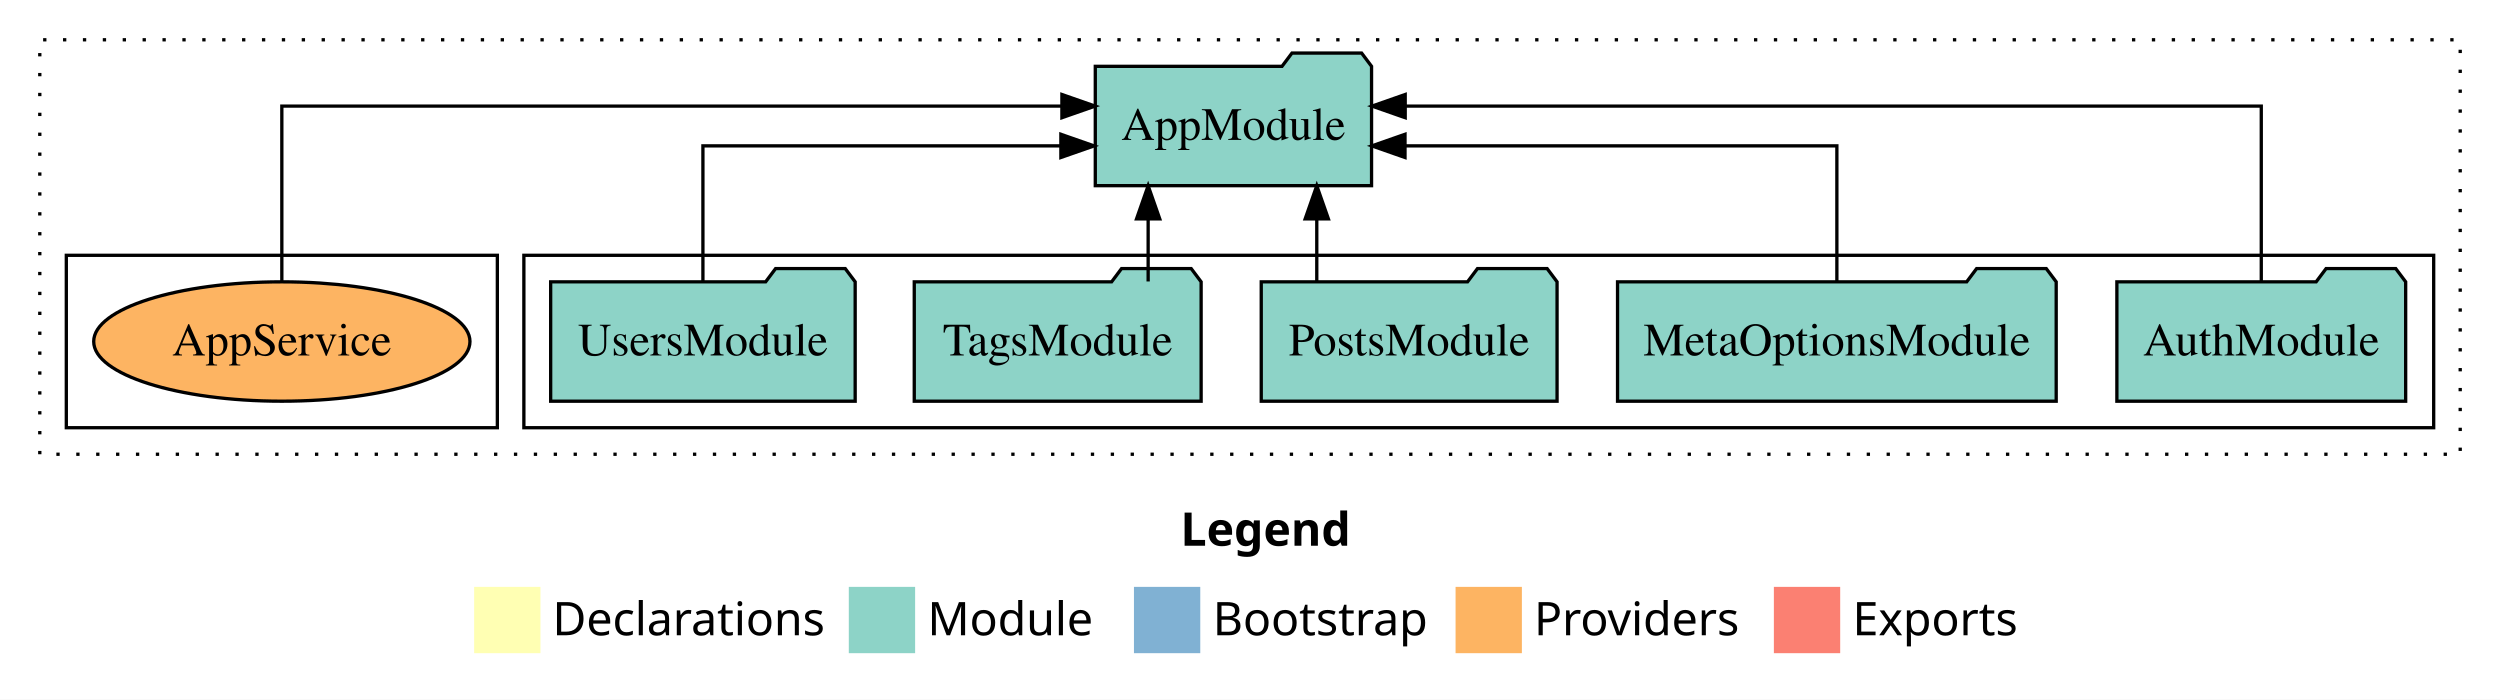
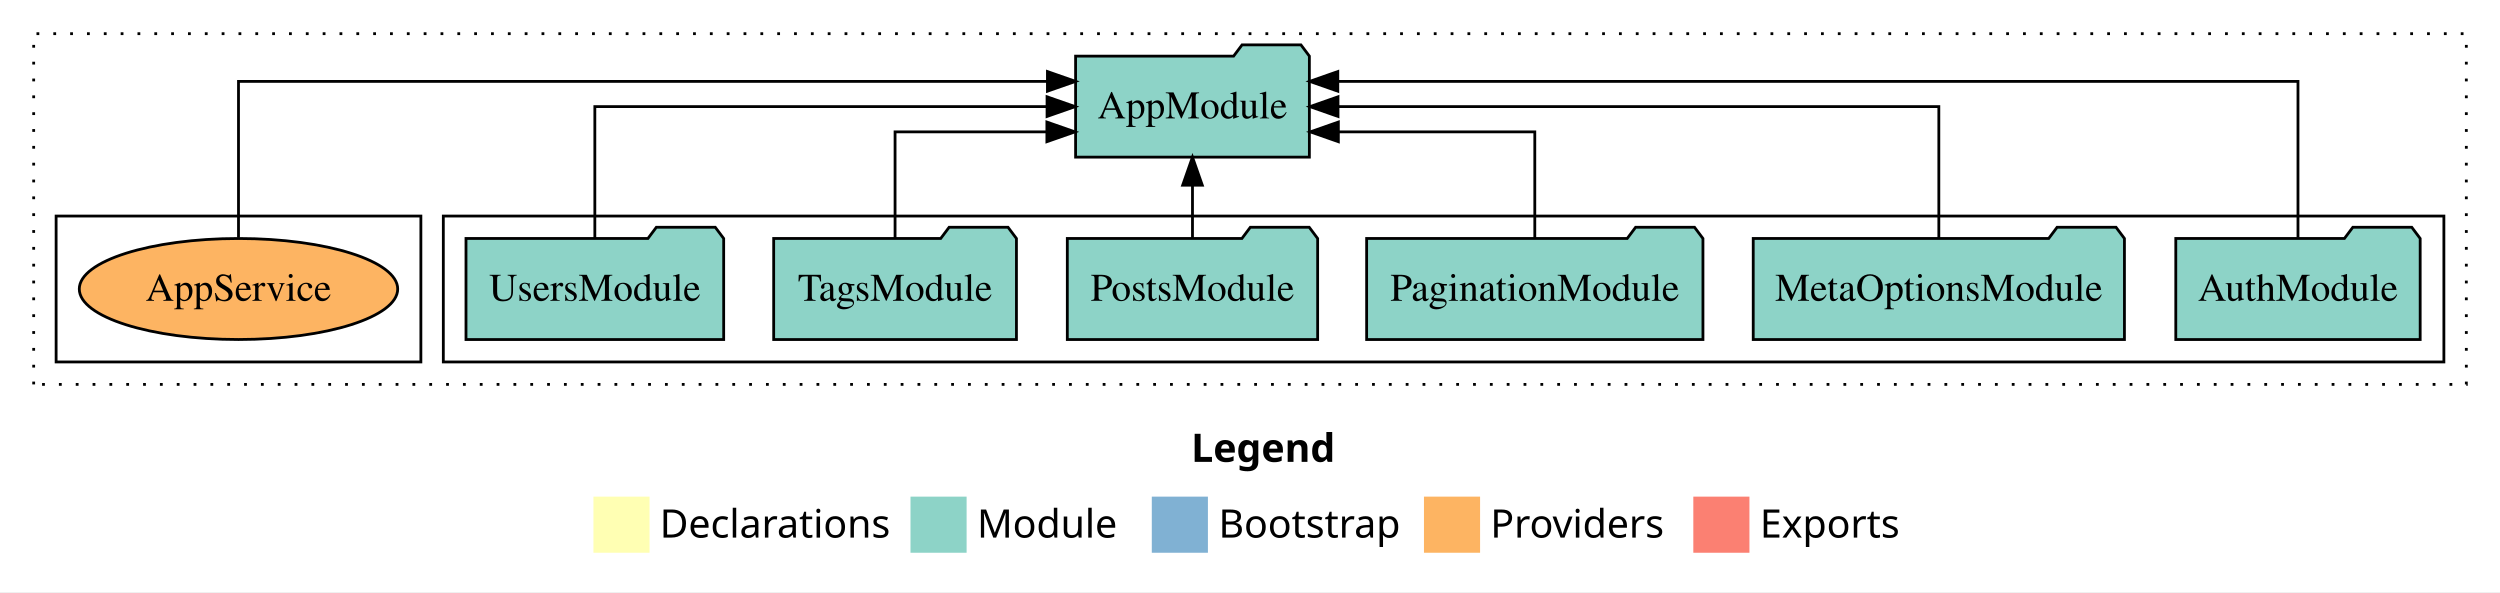
- <svg xmlns="http://www.w3.org/2000/svg" width="754pt" height="211pt" viewBox="0.00 0.00 754.00 211.00">
+ <svg xmlns="http://www.w3.org/2000/svg" width="891pt" height="211pt" viewBox="0.00 0.00 891.00 211.00">
  <g id="graph0" class="graph" transform="scale(1 1) rotate(0) translate(4 207)">
-     <polygon fill="white" stroke="transparent" points="-4,4 -4,-207 750,-207 750,4 -4,4" />
-     <text text-anchor="start" x="352.01" y="-42.4" font-family="Times-12" font-weight="bold" font-size="14.00">Legend</text>
-     <polygon fill="#ffffb3" stroke="transparent" points="139,-10 139,-30 159,-30 159,-10 139,-10" />
-     <text text-anchor="start" x="162.63" y="-15.4" font-family="Times-12" font-size="14.00">  Declarations</text>
-     <polygon fill="#8dd3c7" stroke="transparent" points="252,-10 252,-30 272,-30 272,-10 252,-10" />
-     <text text-anchor="start" x="275.73" y="-15.4" font-family="Times-12" font-size="14.00">  Module</text>
-     <polygon fill="#80b1d3" stroke="transparent" points="338,-10 338,-30 358,-30 358,-10 338,-10" />
-     <text text-anchor="start" x="361.78" y="-15.4" font-family="Times-12" font-size="14.00">  Bootstrap</text>
-     <polygon fill="#fdb462" stroke="transparent" points="435,-10 435,-30 455,-30 455,-10 435,-10" />
-     <text text-anchor="start" x="458.67" y="-15.4" font-family="Times-12" font-size="14.00">  Providers</text>
-     <polygon fill="#fb8072" stroke="transparent" points="531,-10 531,-30 551,-30 551,-10 531,-10" />
-     <text text-anchor="start" x="554.73" y="-15.4" font-family="Times-12" font-size="14.00">  Exports</text>
+     <polygon fill="white" stroke="transparent" points="-4,4 -4,-207 887,-207 887,4 -4,4" />
+     <text text-anchor="start" x="420.51" y="-42.4" font-family="Times-12" font-weight="bold" font-size="14.00">Legend</text>
+     <polygon fill="#ffffb3" stroke="transparent" points="207.5,-10 207.5,-30 227.5,-30 227.5,-10 207.5,-10" />
+     <text text-anchor="start" x="231.13" y="-15.4" font-family="Times-12" font-size="14.00">  Declarations</text>
+     <polygon fill="#8dd3c7" stroke="transparent" points="320.5,-10 320.5,-30 340.5,-30 340.5,-10 320.5,-10" />
+     <text text-anchor="start" x="344.23" y="-15.4" font-family="Times-12" font-size="14.00">  Module</text>
+     <polygon fill="#80b1d3" stroke="transparent" points="406.5,-10 406.5,-30 426.5,-30 426.5,-10 406.5,-10" />
+     <text text-anchor="start" x="430.28" y="-15.4" font-family="Times-12" font-size="14.00">  Bootstrap</text>
+     <polygon fill="#fdb462" stroke="transparent" points="503.5,-10 503.5,-30 523.5,-30 523.5,-10 503.5,-10" />
+     <text text-anchor="start" x="527.17" y="-15.4" font-family="Times-12" font-size="14.00">  Providers</text>
+     <polygon fill="#fb8072" stroke="transparent" points="599.5,-10 599.5,-30 619.5,-30 619.5,-10 599.5,-10" />
+     <text text-anchor="start" x="623.23" y="-15.4" font-family="Times-12" font-size="14.00">  Exports</text>
    <g id="clust1" class="cluster">
-       <polygon fill="none" stroke="black" stroke-dasharray="1,5" points="8,-70 8,-195 738,-195 738,-70 8,-70" />
+       <polygon fill="none" stroke="black" stroke-dasharray="1,5" points="8,-70 8,-195 875,-195 875,-70 8,-70" />
    </g>
    <g id="clust3" class="cluster">
-       <polygon fill="none" stroke="black" points="154,-78 154,-130 730,-130 730,-78 154,-78" />
+       <polygon fill="none" stroke="black" points="154,-78 154,-130 867,-130 867,-78 154,-78" />
    </g>
    <g id="clust6" class="cluster">
      <polygon fill="none" stroke="black" points="16,-78 16,-130 146,-130 146,-78 16,-78" />
    </g>
    <g id="node1" class="node">
-       <polygon fill="#8dd3c7" stroke="black" points="721.55,-122 718.55,-126 697.55,-126 694.55,-122 634.45,-122 634.45,-86 721.55,-86 721.55,-122" />
-       <text text-anchor="middle" x="678" y="-99.8" font-family="Times,serif" font-size="14.00">AuthModule</text>
+       <polygon fill="#8dd3c7" stroke="black" points="858.55,-122 855.55,-126 834.55,-126 831.55,-122 771.45,-122 771.45,-86 858.55,-86 858.55,-122" />
+       <text text-anchor="middle" x="815" y="-99.8" font-family="Times,serif" font-size="14.00">AuthModule</text>
    </g>
-     <g id="node6" class="node">
-       <polygon fill="#8dd3c7" stroke="black" points="409.66,-187 406.66,-191 385.66,-191 382.66,-187 326.34,-187 326.34,-151 409.66,-151 409.66,-187" />
-       <text text-anchor="middle" x="368" y="-164.8" font-family="Times,serif" font-size="14.00">AppModule</text>
+     <g id="node7" class="node">
+       <polygon fill="#8dd3c7" stroke="black" points="462.66,-187 459.66,-191 438.66,-191 435.66,-187 379.34,-187 379.34,-151 462.66,-151 462.66,-187" />
+       <text text-anchor="middle" x="421" y="-164.8" font-family="Times,serif" font-size="14.00">AppModule</text>
    </g>
    <g id="edge1" class="edge">
-       <path fill="none" stroke="black" d="M678,-122.28C678,-143.32 678,-175 678,-175 678,-175 419.81,-175 419.81,-175" />
-       <polygon fill="black" stroke="black" points="419.81,-171.5 409.81,-175 419.81,-178.5 419.81,-171.5" />
+       <path fill="none" stroke="black" d="M815,-122.29C815,-144.21 815,-178 815,-178 815,-178 472.79,-178 472.79,-178" />
+       <polygon fill="black" stroke="black" points="472.79,-174.5 462.79,-178 472.79,-181.5 472.79,-174.5" />
    </g>
    <g id="node2" class="node">
-       <polygon fill="#8dd3c7" stroke="black" points="616.15,-122 613.15,-126 592.15,-126 589.15,-122 483.85,-122 483.85,-86 616.15,-86 616.15,-122" />
-       <text text-anchor="middle" x="550" y="-99.8" font-family="Times,serif" font-size="14.00">MetaOptionsModule</text>
+       <polygon fill="#8dd3c7" stroke="black" points="753.15,-122 750.15,-126 729.15,-126 726.15,-122 620.85,-122 620.85,-86 753.15,-86 753.15,-122" />
+       <text text-anchor="middle" x="687" y="-99.8" font-family="Times,serif" font-size="14.00">MetaOptionsModule</text>
    </g>
    <g id="edge2" class="edge">
-       <path fill="none" stroke="black" d="M550,-122.02C550,-139.37 550,-163 550,-163 550,-163 419.75,-163 419.75,-163" />
-       <polygon fill="black" stroke="black" points="419.75,-159.5 409.75,-163 419.75,-166.5 419.75,-159.5" />
+       <path fill="none" stroke="black" d="M687,-122.11C687,-141.34 687,-169 687,-169 687,-169 472.86,-169 472.86,-169" />
+       <polygon fill="black" stroke="black" points="472.86,-165.5 462.86,-169 472.86,-172.5 472.86,-165.5" />
    </g>
    <g id="node3" class="node">
+       <polygon fill="#8dd3c7" stroke="black" points="602.93,-122 599.93,-126 578.93,-126 575.93,-122 483.07,-122 483.07,-86 602.93,-86 602.93,-122" />
+       <text text-anchor="middle" x="543" y="-99.8" font-family="Times,serif" font-size="14.00">PaginationModule</text>
+     </g>
+     <g id="edge3" class="edge">
+       <path fill="none" stroke="black" d="M543,-122.03C543,-138.4 543,-160 543,-160 543,-160 472.99,-160 472.99,-160" />
+       <polygon fill="black" stroke="black" points="472.99,-156.5 462.99,-160 472.99,-163.5 472.99,-156.5" />
+     </g>
+     <g id="node4" class="node">
      <polygon fill="#8dd3c7" stroke="black" points="465.61,-122 462.61,-126 441.61,-126 438.61,-122 376.39,-122 376.39,-86 465.61,-86 465.61,-122" />
      <text text-anchor="middle" x="421" y="-99.8" font-family="Times,serif" font-size="14.00">PostsModule</text>
    </g>
-     <g id="edge3" class="edge">
-       <path fill="none" stroke="black" d="M393.14,-122.11C393.14,-122.11 393.14,-140.99 393.14,-140.99" />
-       <polygon fill="black" stroke="black" points="389.64,-140.99 393.14,-150.99 396.64,-140.99 389.64,-140.99" />
+     <g id="edge4" class="edge">
+       <path fill="none" stroke="black" d="M421,-122.11C421,-122.11 421,-140.99 421,-140.99" />
+       <polygon fill="black" stroke="black" points="417.5,-140.99 421,-150.99 424.5,-140.99 417.5,-140.99" />
    </g>
-     <g id="node4" class="node">
+     <g id="node5" class="node">
      <polygon fill="#8dd3c7" stroke="black" points="358.26,-122 355.26,-126 334.26,-126 331.26,-122 271.74,-122 271.74,-86 358.26,-86 358.26,-122" />
      <text text-anchor="middle" x="315" y="-99.8" font-family="Times,serif" font-size="14.00">TagsModule</text>
    </g>
-     <g id="edge4" class="edge">
-       <path fill="none" stroke="black" d="M342.28,-122.11C342.28,-122.11 342.28,-140.99 342.28,-140.99" />
-       <polygon fill="black" stroke="black" points="338.78,-140.99 342.28,-150.99 345.78,-140.99 338.78,-140.99" />
+     <g id="edge5" class="edge">
+       <path fill="none" stroke="black" d="M315,-122.03C315,-138.4 315,-160 315,-160 315,-160 369.11,-160 369.11,-160" />
+       <polygon fill="black" stroke="black" points="369.11,-163.5 379.11,-160 369.11,-156.5 369.11,-163.5" />
    </g>
-     <g id="node5" class="node">
+     <g id="node6" class="node">
      <polygon fill="#8dd3c7" stroke="black" points="253.92,-122 250.92,-126 229.92,-126 226.92,-122 162.08,-122 162.08,-86 253.92,-86 253.92,-122" />
      <text text-anchor="middle" x="208" y="-99.8" font-family="Times,serif" font-size="14.00">UsersModule</text>
    </g>
-     <g id="edge5" class="edge">
-       <path fill="none" stroke="black" d="M208,-122.02C208,-139.37 208,-163 208,-163 208,-163 315.96,-163 315.96,-163" />
-       <polygon fill="black" stroke="black" points="315.96,-166.5 325.96,-163 315.96,-159.5 315.96,-166.5" />
+     <g id="edge6" class="edge">
+       <path fill="none" stroke="black" d="M208,-122.11C208,-141.34 208,-169 208,-169 208,-169 369.17,-169 369.17,-169" />
+       <polygon fill="black" stroke="black" points="369.17,-172.5 379.17,-169 369.17,-165.5 369.17,-172.5" />
    </g>
-     <g id="node7" class="node">
+     <g id="node8" class="node">
      <ellipse fill="#fdb462" stroke="black" cx="81" cy="-104" rx="56.74" ry="18" />
      <text text-anchor="middle" x="81" y="-99.8" font-family="Times,serif" font-size="14.00">AppService</text>
    </g>
-     <g id="edge6" class="edge">
-       <path fill="none" stroke="black" d="M81,-122.28C81,-143.32 81,-175 81,-175 81,-175 316.27,-175 316.27,-175" />
-       <polygon fill="black" stroke="black" points="316.27,-178.5 326.27,-175 316.27,-171.5 316.27,-178.5" />
+     <g id="edge7" class="edge">
+       <path fill="none" stroke="black" d="M81,-122.29C81,-144.21 81,-178 81,-178 81,-178 369.31,-178 369.31,-178" />
+       <polygon fill="black" stroke="black" points="369.31,-181.5 379.31,-178 369.31,-174.5 369.31,-181.5" />
    </g>
  </g>
</svg>
